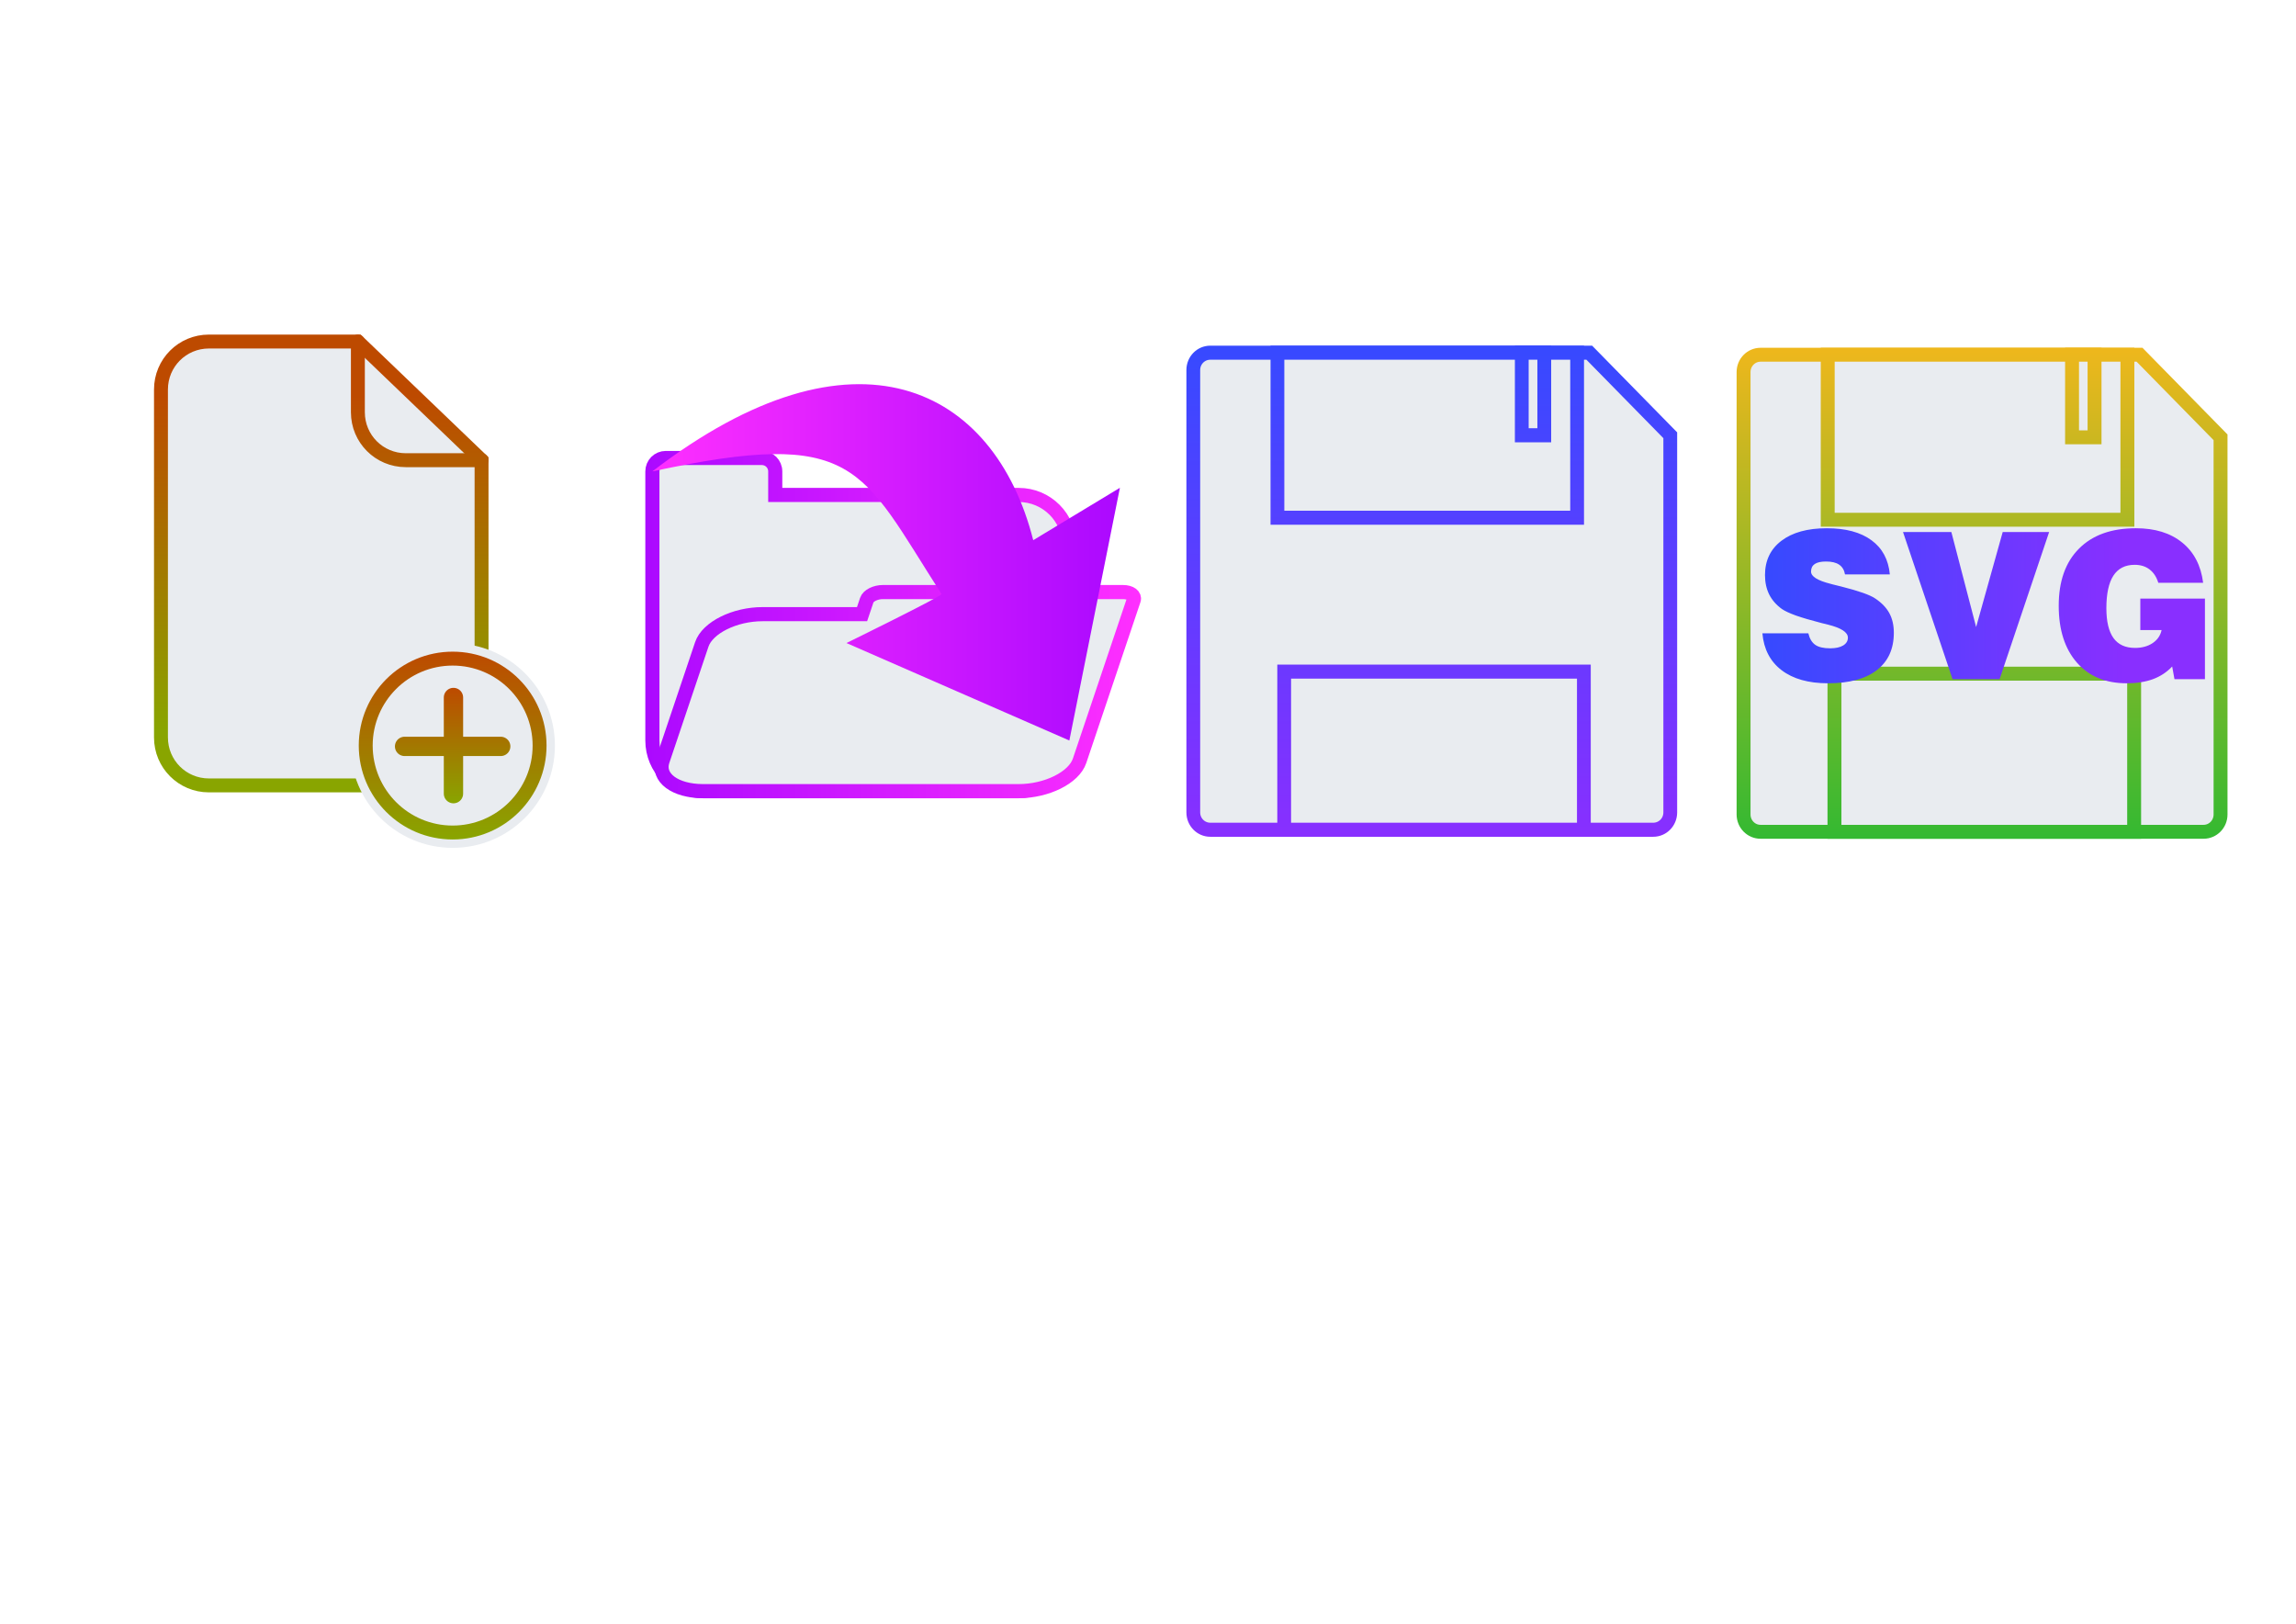
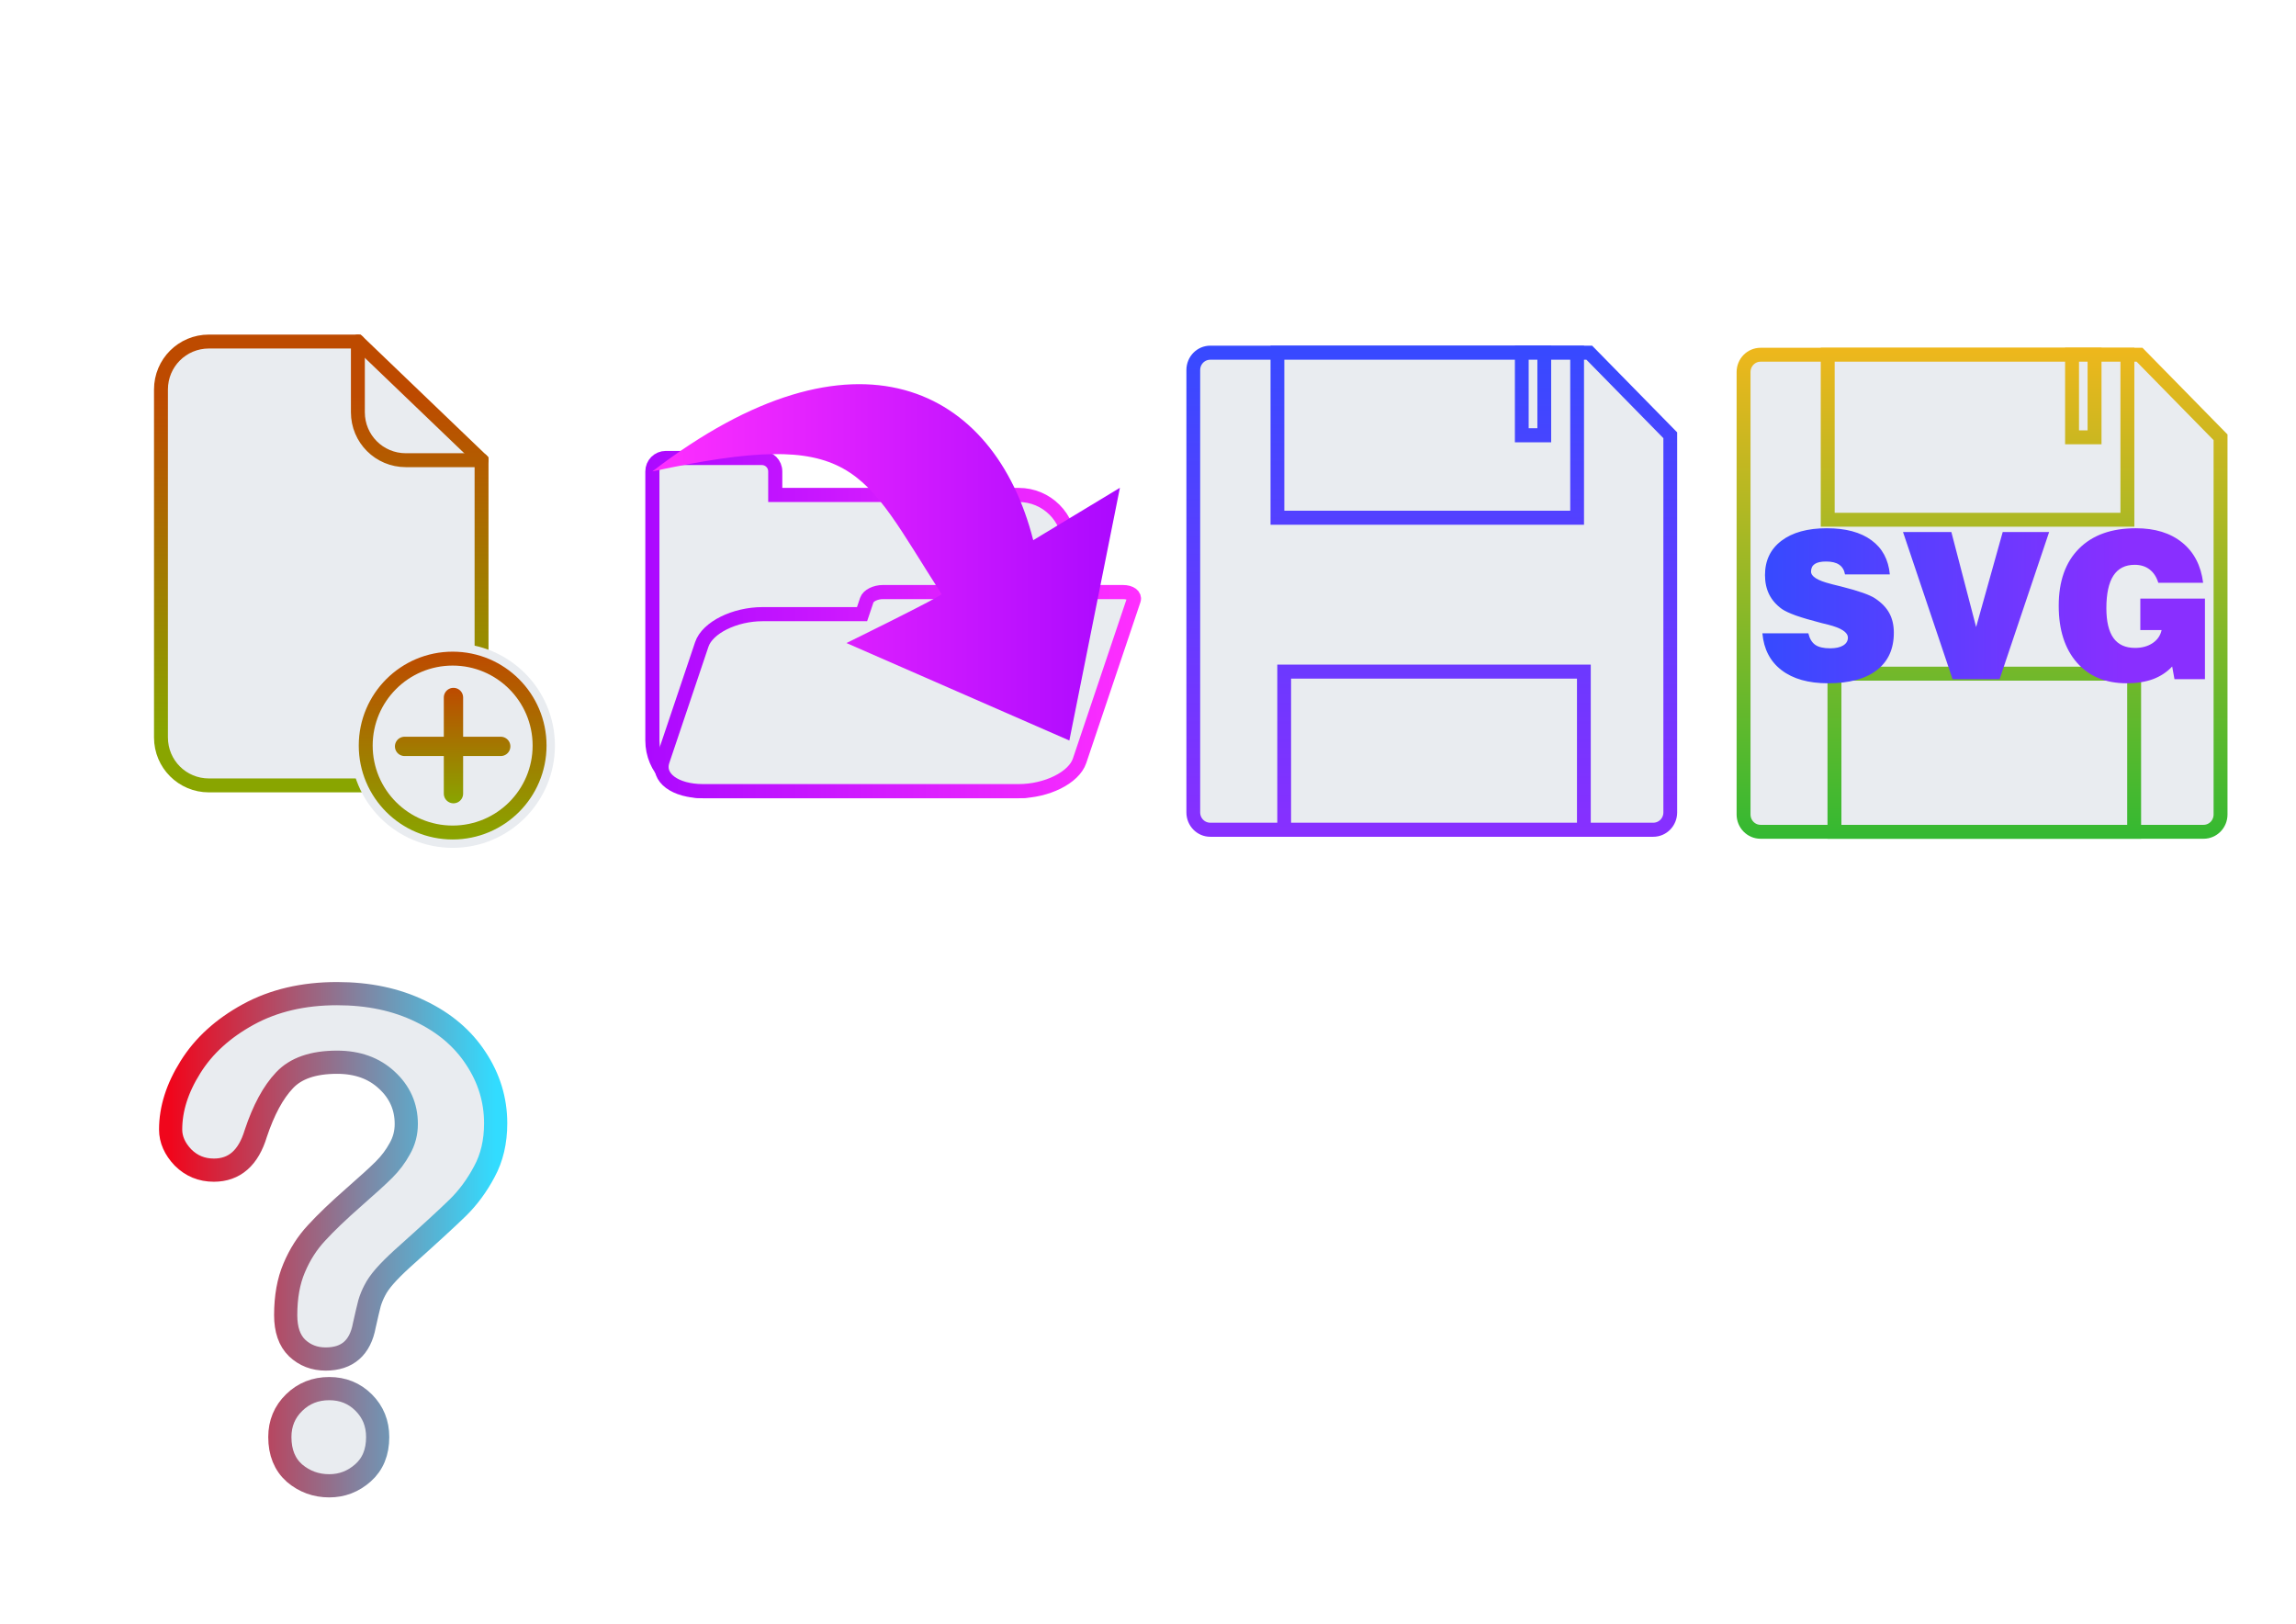
<svg xmlns="http://www.w3.org/2000/svg" xmlns:xlink="http://www.w3.org/1999/xlink" width="1122.52" height="793.701" viewBox="0 0 297 210" version="1.1" id="svg8">
  <defs id="defs2">
+     <linearGradient id="linearGradient5">
+       <stop style="stop-color:#f0061c;stop-opacity:1;" offset="0" id="stop4" />
+       <stop style="stop-color:#32dcff;stop-opacity:1;" offset="1" id="stop5" />
+     </linearGradient>
    <linearGradient id="linearGradient33">
      <stop style="stop-color:#f0b71c;stop-opacity:1;" offset="0" id="stop32" />
      <stop style="stop-color:#32b932;stop-opacity:1;" offset="1" id="stop33" />
    </linearGradient>
    <linearGradient id="linearGradient7">
      <stop style="stop-color:#ff2fff;stop-opacity:1;" offset="0" id="stop7" />
      <stop style="stop-color:#ab09ff;stop-opacity:1;" offset="1" id="stop6" />
    </linearGradient>
    <linearGradient id="linearGradient3">
      <stop style="stop-color:#ab09ff;stop-opacity:1;" offset="0" id="stop2" />
      <stop style="stop-color:#ff2fff;stop-opacity:1;" offset="1" id="stop3" />
    </linearGradient>
    <linearGradient id="linearGradient35">
      <stop style="stop-color:#364aff;stop-opacity:1;" offset="0" id="stop34" />
      <stop style="stop-color:#892fff;stop-opacity:1;" offset="1" id="stop35" />
    </linearGradient>
    <linearGradient id="linearGradient17">
      <stop style="stop-color:#bd4a00;stop-opacity:1;" offset="0" id="stop17" />
      <stop style="stop-color:#89a500;stop-opacity:1;" offset="1" id="stop18" />
    </linearGradient>
    <linearGradient xlink:href="#linearGradient17" id="linearGradient20" x1="109.432" y1="75.035" x2="109.432" y2="99.325" gradientUnits="userSpaceOnUse" gradientTransform="translate(99.8187,2.70681)" />
    <linearGradient xlink:href="#linearGradient17" id="linearGradient23" gradientUnits="userSpaceOnUse" x1="92.437" y1="41.994" x2="92.437" y2="85.263" gradientTransform="translate(99.8187,2.70681)" />
    <linearGradient xlink:href="#linearGradient17" id="linearGradient25" gradientUnits="userSpaceOnUse" x1="108.347" y1="120.139" x2="108.347" y2="138.888" />
    <linearGradient xlink:href="#linearGradient17" id="linearGradient26" gradientUnits="userSpaceOnUse" x1="108.347" y1="120.139" x2="108.347" y2="138.888" />
    <linearGradient xlink:href="#linearGradient17" id="linearGradient27" gradientUnits="userSpaceOnUse" gradientTransform="translate(99.81872,2.706811)" x1="92.437" y1="41.994" x2="92.437" y2="85.263" />
    <linearGradient xlink:href="#linearGradient35" id="linearGradient34" x1="91.81" y1="35.702" x2="91.81" y2="93.415" gradientUnits="userSpaceOnUse" />
    <linearGradient xlink:href="#linearGradient3" id="linearGradient2" x1="-1.052" y1="33.751" x2="72.873" y2="33.751" gradientUnits="userSpaceOnUse" />
    <linearGradient xlink:href="#linearGradient7" id="linearGradient6" x1="4.79" y1="129.447" x2="106.744" y2="129.447" gradientUnits="userSpaceOnUse" />
    <linearGradient xlink:href="#linearGradient3" id="linearGradient8" gradientUnits="userSpaceOnUse" x1="-1.052" y1="33.751" x2="72.873" y2="33.751" />
    <linearGradient xlink:href="#linearGradient3" id="linearGradient9" gradientUnits="userSpaceOnUse" x1="-1.052" y1="33.751" x2="72.873" y2="33.751" />
    <linearGradient xlink:href="#linearGradient7" id="linearGradient10" gradientUnits="userSpaceOnUse" x1="4.79" y1="129.447" x2="106.744" y2="129.447" />
    <linearGradient xlink:href="#linearGradient7" id="linearGradient11" gradientUnits="userSpaceOnUse" x1="4.79" y1="129.447" x2="106.744" y2="129.447" />
    <linearGradient xlink:href="#linearGradient35" id="linearGradient12" gradientUnits="userSpaceOnUse" x1="91.81" y1="35.702" x2="91.81" y2="93.415" />
    <linearGradient xlink:href="#linearGradient35" id="linearGradient13" gradientUnits="userSpaceOnUse" x1="91.81" y1="35.702" x2="91.81" y2="93.415" />
    <linearGradient xlink:href="#linearGradient35" id="linearGradient14" gradientUnits="userSpaceOnUse" x1="91.81" y1="35.702" x2="91.81" y2="93.415" />
    <linearGradient xlink:href="#linearGradient35" id="linearGradient15" gradientUnits="userSpaceOnUse" x1="91.81" y1="35.702" x2="91.81" y2="93.415" />
    <linearGradient xlink:href="#linearGradient33" id="linearGradient16" gradientUnits="userSpaceOnUse" x1="91.81" y1="35.702" x2="91.81" y2="93.415" gradientTransform="matrix(1.099986,0,0,1.121138,155.3996,4.350391)" />
    <linearGradient xlink:href="#linearGradient33" id="linearGradient18" gradientUnits="userSpaceOnUse" x1="91.81" y1="35.702" x2="91.81" y2="93.415" gradientTransform="matrix(1.099986,0,0,1.121138,155.3996,4.350391)" />
    <linearGradient xlink:href="#linearGradient33" id="linearGradient21" gradientUnits="userSpaceOnUse" x1="91.81" y1="35.702" x2="91.81" y2="93.415" gradientTransform="matrix(1.099986,0,0,1.121138,155.3996,4.350391)" />
    <linearGradient xlink:href="#linearGradient33" id="linearGradient32" gradientUnits="userSpaceOnUse" gradientTransform="matrix(1.099986,0,0,1.121138,155.3996,4.350391)" x1="91.81" y1="35.702" x2="91.81" y2="93.415" />
    <linearGradient xlink:href="#linearGradient35" id="linearGradient37" x1="227.976" y1="78.346" x2="274.77" y2="78.478" gradientUnits="userSpaceOnUse" />
+     <linearGradient xlink:href="#linearGradient5" id="linearGradient4" x1="21.985" y1="160.337" x2="64.029" y2="160.337" gradientUnits="userSpaceOnUse" gradientTransform="translate(0.08749957)" />
  </defs>
  <g id="layer2" />
  <g id="layer1" />
  <g id="layer3">
    <g id="Nouveau" transform="translate(-150.6983,6.540584)">
      <path d="M 196.992,37.632 H 177.721 C 174.286,37.632 171.521,40.397 171.521,43.832 V 88.839 C 171.521,92.274 174.286,95.039 177.721,95.039 H 206.789 C 210.224,95.039 212.99,92.274 212.99,88.839 V 52.978 Z" style="fill:#e9ecf0;stroke:url(#linearGradient23);stroke-width:1.8;stroke-linecap:round" id="path27" />
      <path d="M 212.99,52.978 H 203.192 C 199.757,52.978 196.992,50.212 196.992,46.778 V 37.632" style="fill:none;stroke:url(#linearGradient27);stroke-width:1.8;stroke-linecap:round" id="path27-1" />
      <g id="g29">
        <circle style="fill:#e9ecf0;stroke:none;stroke-width:1.8;stroke-linecap:round;stroke-dasharray:none" id="path4-2" cx="209.251" cy="89.887" r="13.229" />
        <circle style="fill:#e9ecf0;stroke:url(#linearGradient20);stroke-width:1.8;stroke-linecap:round;stroke-dasharray:none" id="path4" cx="209.251" cy="89.887" r="11.245" />
        <path style="fill:#e9ecf0;stroke:url(#linearGradient25);stroke-width:3.138;stroke-linecap:round;stroke-dasharray:none" d="M 108.479,121.708 C 108.479,126.912 108.479,132.115 108.479,137.319" id="path5" transform="matrix(0.7966102,0,0,0.7966102,122.9406,-13.28478)" />
        <path style="fill:#e9ecf0;stroke:url(#linearGradient26);stroke-width:3.138;stroke-linecap:round;stroke-dasharray:none" d="M 100.542,129.646 C 105.745,129.646 110.949,129.646 116.152,129.646" id="path6" transform="matrix(0.7966102,0,0,0.7966102,122.9406,-13.28478)" />
      </g>
    </g>
    <g id="Enregistrer" transform="matrix(1.099986,0,0,1.121138,84.21817,4.085808)" style="fill:#e9ecf0;fill-opacity:1;stroke:url(#linearGradient34);stroke-width:1.621;stroke-dasharray:none">
      <path id="rect26" style="fill:#e9ecf0;fill-opacity:1;stroke:url(#linearGradient12);stroke-width:1.621;stroke-linecap:round;stroke-dasharray:none;stroke-opacity:1" d="M 65.764,37.042 C 64.656,37.042 63.765,37.934 63.765,39.042 V 90.075 C 63.765,91.183 64.656,92.075 65.764,92.075 H 117.856 C 118.964,92.075 119.856,91.183 119.856,90.075 V 46.567 L 110.331,37.042 Z" />
      <rect style="fill:#e9ecf0;fill-opacity:1;stroke:url(#linearGradient13);stroke-width:1.621;stroke-linecap:round;stroke-dasharray:none;stroke-opacity:1" id="rect27" width="35.242" height="18.241" x="74.454" y="73.834" />
      <rect style="fill:#e9ecf0;fill-opacity:1;stroke:url(#linearGradient14);stroke-width:1.621;stroke-linecap:round;stroke-dasharray:none;stroke-opacity:1" id="rect27-5-5" width="35.242" height="19.038" x="73.66" y="37.042" />
      <rect style="fill:#e9ecf0;fill-opacity:1;stroke:url(#linearGradient15);stroke-width:1.621;stroke-linecap:round;stroke-dasharray:none;stroke-opacity:1" id="rect28" width="2.646" height="9.525" x="102.394" y="37.042" />
    </g>
    <g id="Ouvrir" transform="translate(22.66898,13.04795)">
      <g id="g8" transform="matrix(0.8672049,0,0,0.8674478,61.71953,38.45612)" style="fill:#e9ecf0;fill-opacity:1;stroke:url(#linearGradient2);stroke-width:2.105;stroke-dasharray:none">
        <path id="rect1-94" style="fill:#e9ecf0;fill-opacity:1;stroke:url(#linearGradient8);stroke-width:2.105;stroke-linecap:round;stroke-dasharray:none" d="M 2,8.91 C 0.892,8.91 0,9.802 0,10.91 V 21.982 32.656 51.033 C 0,55.221 3.371,58.592 7.559,58.592 H 54.639 C 58.826,58.592 62.197,55.221 62.197,51.033 V 21.982 C 62.197,17.795 58.826,14.422 54.639,14.422 H 18.328 V 10.91 C 18.328,9.802 17.436,8.91 16.328,8.91 Z" />
        <path id="rect1-9" style="fill:#e9ecf0;fill-opacity:1;stroke:url(#linearGradient9);stroke-width:2.105;stroke-linecap:round;stroke-dasharray:none" d="M 34.386,28.9 C 33.278,28.9 32.206,29.433 31.983,30.095 L 31.276,32.194 H 16.451 C 12.263,32.194 8.212,34.208 7.369,36.71 L 1.521,54.067 C 0.678,56.569 3.373,58.583 7.561,58.583 H 54.639 C 58.826,58.583 62.876,56.569 63.719,54.067 L 67.418,43.091 C 67.418,43.09 67.418,43.089 67.419,43.089 L 69.568,36.71 71.797,30.095 C 72.02,29.433 71.308,28.9 70.2,28.9 Z" />
      </g>
      <g id="path5-8" style="fill:url(#linearGradient6);fill-opacity:1;stroke:none;stroke-width:0.446;stroke-opacity:1" transform="matrix(0.593191,0,0,0.5941328,58.87788,-17.22679)">
        <path id="path8" style="baseline-shift:baseline;display:inline;overflow:visible;vector-effect:none;fill:url(#linearGradient10);fill-opacity:1;stroke:none;stroke-width:0.446;stroke-linecap:round;stroke-opacity:1;enable-background:accumulate;stop-color:#000000;stop-opacity:1" d="M 4.79,109.65 C 49.469,100.055 50.071,108.712 67.848,136.354 68.097,136.74 47.111,147.013 47.111,147.013 L 95.719,168.231 106.744,113.219 87.844,124.622 C 79.369,91.341 49.017,75.703 4.79,109.65 Z" />
        <g id="g6" style="fill:url(#linearGradient11);fill-opacity:1;stroke:none;stroke-width:0.446;stroke-opacity:1" />
      </g>
    </g>
    <g id="SVG">
      <g id="g33">
        <path id="rect26-3" style="fill:#e9ecf0;fill-opacity:1;stroke:url(#linearGradient16);stroke-width:1.8;stroke-linecap:round;stroke-dasharray:none;stroke-opacity:1" d="M 227.74,45.879 C 226.521,45.879 225.54,46.879 225.54,48.121 V 105.337 C 225.54,106.579 226.521,107.579 227.74,107.579 H 285.04 C 286.259,107.579 287.24,106.579 287.24,105.337 V 56.558 L 276.762,45.879 Z" />
        <rect style="fill:#e9ecf0;fill-opacity:1;stroke:url(#linearGradient18);stroke-width:1.8;stroke-linecap:round;stroke-dasharray:none;stroke-opacity:1" id="rect27-2" width="38.765" height="20.451" x="237.298" y="87.128" />
        <rect style="fill:#e9ecf0;fill-opacity:1;stroke:url(#linearGradient32);stroke-width:1.8;stroke-linecap:round;stroke-dasharray:none;stroke-opacity:1" id="rect27-5-5-2" width="38.765" height="21.344" x="236.425" y="45.879" />
        <rect style="fill:#e9ecf0;fill-opacity:1;stroke:url(#linearGradient21);stroke-width:1.8;stroke-linecap:round;stroke-dasharray:none;stroke-opacity:1" id="rect28-1" width="2.91" height="10.679" x="268.031" y="45.879" />
      </g>
      <path d="M 227.976,81.911 H 233.919 Q 234.165,82.945 234.811,83.397 235.456,83.849 236.735,83.849 237.808,83.849 238.415,83.487 239.035,83.113 239.035,82.467 239.035,81.433 236.464,80.787 235.947,80.658 235.676,80.594 233.57,80.051 232.317,79.612 231.077,79.16 230.508,78.772 229.41,77.984 228.855,76.886 228.312,75.788 228.312,74.379 228.312,71.55 230.444,69.935 232.576,68.32 236.309,68.32 239.978,68.32 242.084,69.871 244.19,71.408 244.461,74.289 H 238.66 Q 238.518,73.449 237.911,73.036 237.317,72.622 236.206,72.622 235.224,72.622 234.746,72.945 234.268,73.268 234.268,73.927 234.268,74.87 236.774,75.503 236.994,75.568 237.11,75.594 237.472,75.684 238.208,75.865 241.528,76.705 242.549,77.39 243.815,78.229 244.396,79.302 244.978,80.374 244.978,81.834 244.978,84.986 242.769,86.678 240.572,88.371 236.464,88.371 232.679,88.371 230.457,86.678 228.248,84.986 227.976,81.911 Z M 246.166,68.811 H 252.419 L 255.623,81.097 259.06,68.811 H 265.067 L 258.659,87.841 H 252.574 Z M 281.28,87.841 280.983,86.2 Q 279.95,87.299 278.49,87.841 277.03,88.371 275.092,88.371 271.01,88.371 268.659,85.697 266.307,83.009 266.307,78.346 266.307,73.578 268.93,70.956 271.552,68.32 276.281,68.32 280.002,68.32 282.275,70.168 284.562,72.015 284.988,75.374 H 279.188 Q 278.839,74.237 278.051,73.643 277.276,73.049 276.126,73.049 274.291,73.049 273.374,74.457 272.47,75.865 272.47,78.656 272.47,81.239 273.387,82.518 274.304,83.797 276.177,83.797 277.521,83.797 278.451,83.177 279.394,82.544 279.614,81.485 H 276.862 V 77.415 H 285.221 V 87.841 Z" id="text33" style="font-size:26.458px;line-height:1;font-family:'Swis721 Blk BT';-inkscape-font-specification:'Swis721 Blk BT';fill:url(#linearGradient37);stroke-width:1.8;stroke-linecap:round" aria-label="SVG" />
    </g>
+     <path style="font-size:36px;line-height:1;font-family:'Arial Rounded MT Bold';-inkscape-font-specification:'Arial Rounded MT Bold, ';fill:#e9ecf0;fill-opacity:1;stroke:url(#linearGradient4);stroke-width:3;stroke-linecap:round;stroke-dasharray:none" d="M 22.072,146.085 Q 22.072,142.09 24.637,138.012 27.202,133.892 32.121,131.201 37.04,128.51 43.599,128.51 49.696,128.51 54.362,130.78 59.029,133.009 61.552,136.877 64.117,140.745 64.117,145.286 64.117,148.859 62.645,151.55 61.216,154.241 59.197,156.217 57.221,158.151 52.05,162.776 50.62,164.079 49.738,165.089 48.897,166.055 48.476,166.896 48.056,167.695 47.804,168.536 47.593,169.335 47.131,171.395 46.332,175.768 42.128,175.768 39.941,175.768 38.428,174.338 36.956,172.909 36.956,170.092 36.956,166.56 38.049,163.995 39.142,161.389 40.95,159.455 42.758,157.478 45.827,154.788 48.518,152.433 49.696,151.256 50.915,150.037 51.714,148.565 52.555,147.094 52.555,145.37 52.555,142.006 50.032,139.694 47.551,137.381 43.599,137.381 38.974,137.381 36.788,139.736 34.602,142.048 33.088,146.589 31.659,151.34 27.664,151.34 25.31,151.34 23.67,149.7 22.072,148.019 22.072,146.085 Z M 42.59,192.165 Q 40.025,192.165 38.091,190.525 36.199,188.843 36.199,185.858 36.199,183.21 38.049,181.402 39.899,179.594 42.59,179.594 45.239,179.594 47.047,181.402 48.855,183.21 48.855,185.858 48.855,188.801 46.963,190.483 45.071,192.165 42.59,192.165 Z" id="Aide" aria-label="?" />
  </g>
</svg>
